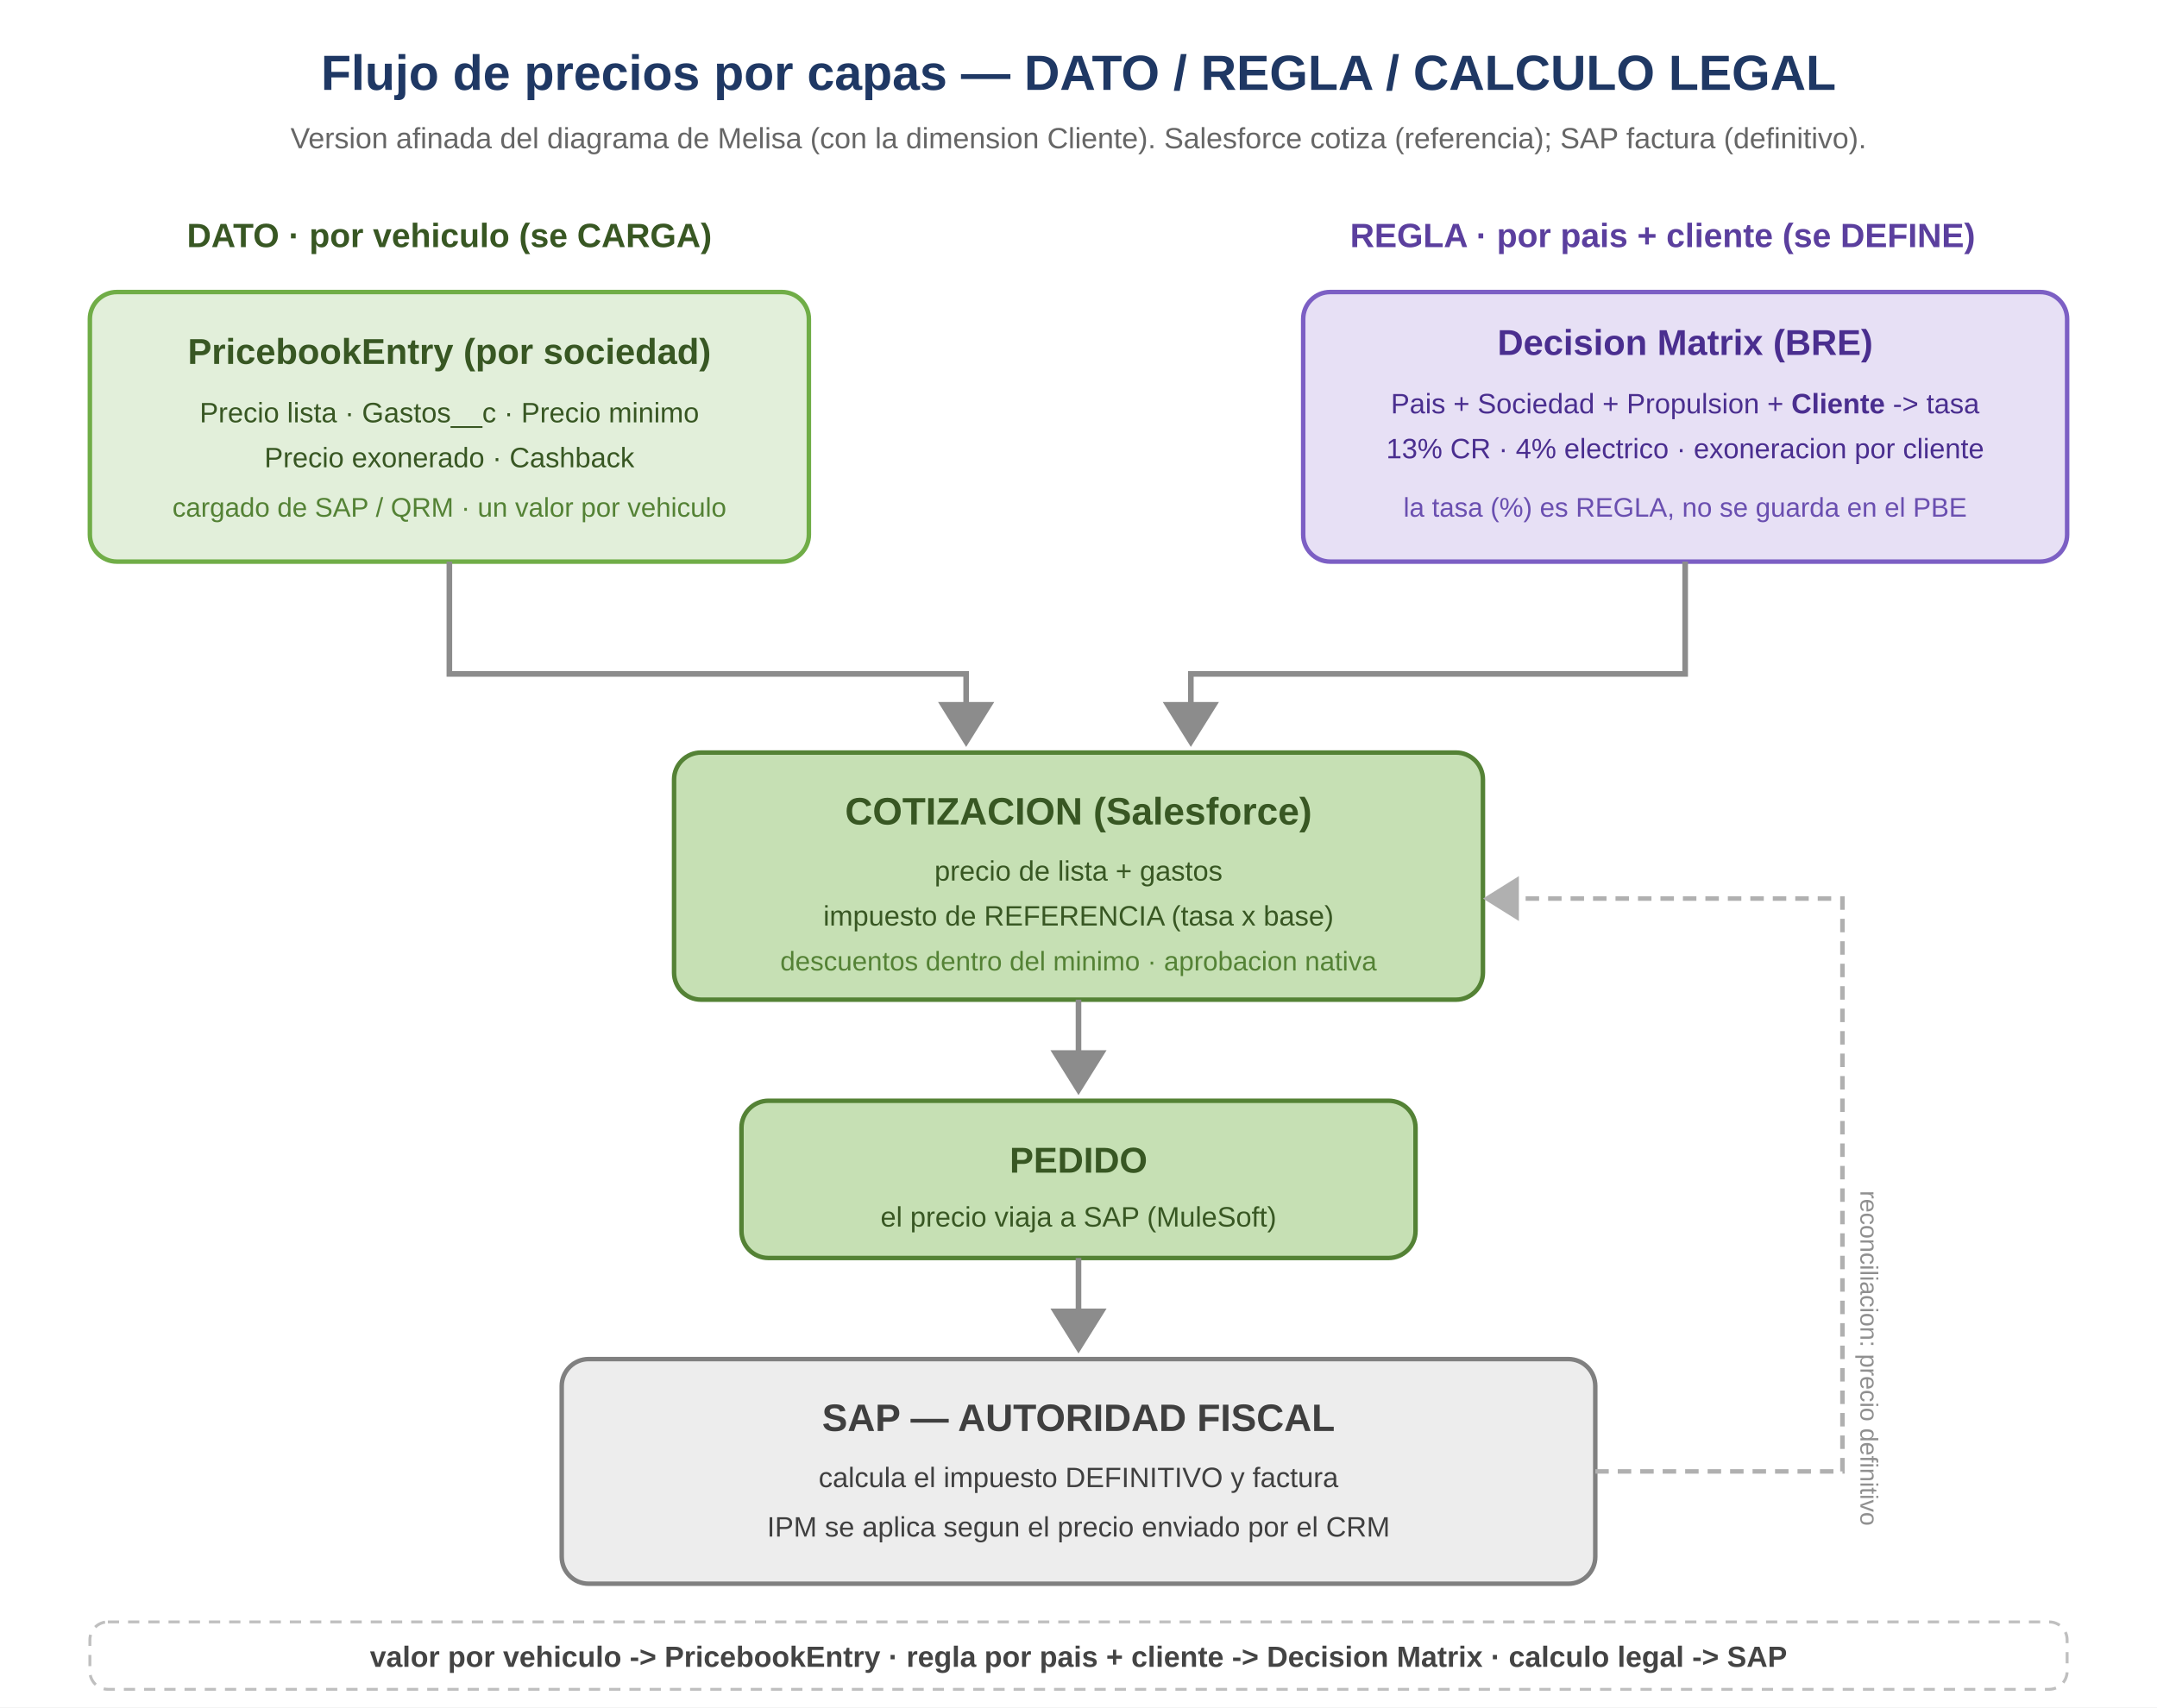
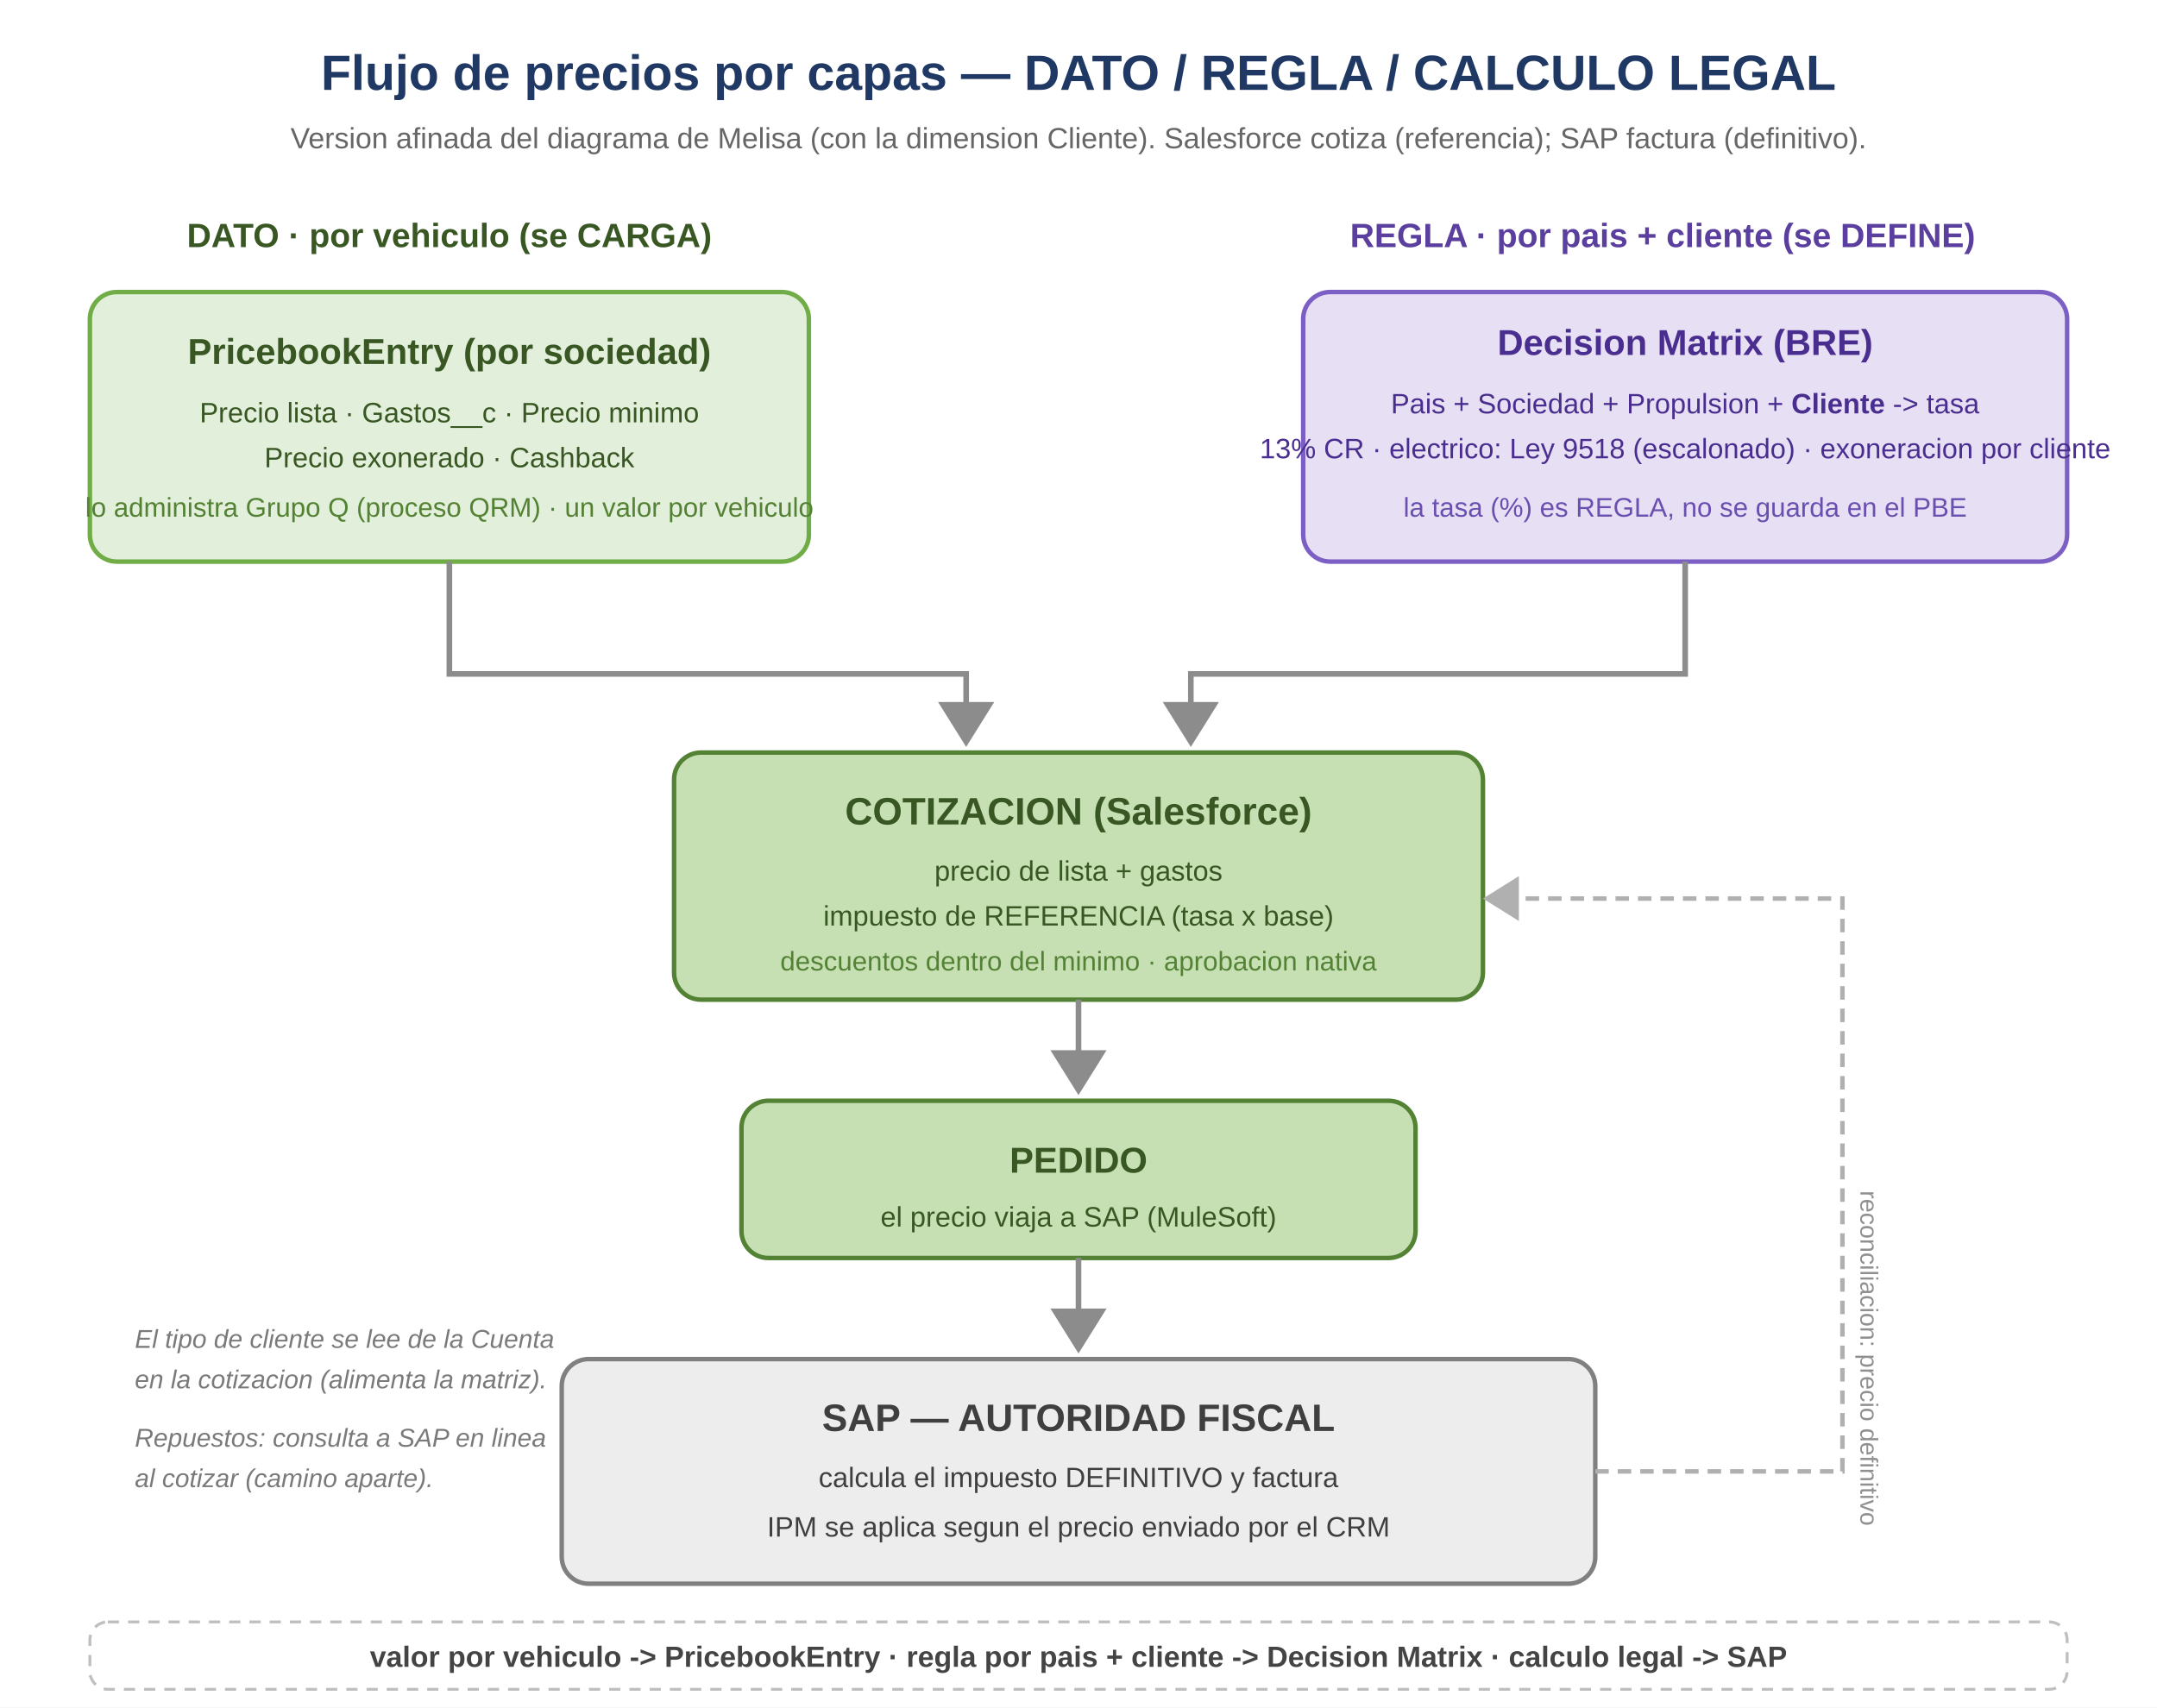
<svg xmlns="http://www.w3.org/2000/svg" width="960" height="760" viewBox="0 0 960 760" font-family="Segoe UI, Arial, sans-serif">
  <rect width="960" height="760" fill="#ffffff" />
  <text x="480" y="40" text-anchor="middle" font-size="22" font-weight="700" fill="#1F3864">Flujo de precios por capas — DATO / REGLA / CALCULO LEGAL</text>
  <text x="480" y="66" text-anchor="middle" font-size="13" fill="#666">Version afinada del diagrama de Melisa (con la dimension Cliente). Salesforce cotiza (referencia); SAP factura (definitivo).</text>
  <text x="200" y="110" text-anchor="middle" font-size="15" font-weight="700" fill="#385723">DATO · por vehiculo (se CARGA)</text>
  <text x="740" y="110" text-anchor="middle" font-size="15" font-weight="700" fill="#5B3F9E">REGLA · por pais + cliente (se DEFINE)</text>
  <rect x="40" y="130" width="320" height="120" rx="12" fill="#E2EFDA" stroke="#70AD47" stroke-width="2" />
  <text x="200" y="162" text-anchor="middle" font-size="16" font-weight="700" fill="#385723">PricebookEntry (por sociedad)</text>
  <text x="200" y="188" text-anchor="middle" font-size="12.5" fill="#385723">Precio lista · Gastos__c · Precio minimo</text>
  <text x="200" y="208" text-anchor="middle" font-size="12.5" fill="#385723">Precio exonerado · Cashback</text>
-   <text x="200" y="230" text-anchor="middle" font-size="12" fill="#548235">cargado de SAP / QRM · un valor por vehiculo</text>
+   <text x="200" y="230" text-anchor="middle" font-size="12" fill="#548235">lo administra Grupo Q (proceso QRM) · un valor por vehiculo</text>
  <rect x="580" y="130" width="340" height="120" rx="12" fill="#E7E0F5" stroke="#7C5FC4" stroke-width="2" />
  <text x="750" y="158" text-anchor="middle" font-size="16" font-weight="700" fill="#4A2E8F">Decision Matrix (BRE)</text>
  <text x="750" y="184" text-anchor="middle" font-size="12.5" fill="#4A2E8F">Pais + Sociedad + Propulsion + <tspan font-weight="700">Cliente</tspan> -&gt; tasa</text>
-   <text x="750" y="204" text-anchor="middle" font-size="12.5" fill="#4A2E8F">13% CR · 4% electrico · exoneracion por cliente</text>
+   <text x="750" y="204" text-anchor="middle" font-size="12.5" fill="#4A2E8F">13% CR · electrico: Ley 9518 (escalonado) · exoneracion por cliente</text>
  <text x="750" y="230" text-anchor="middle" font-size="12" fill="#6A4FB0">la tasa (%) es REGLA, no se guarda en el PBE</text>
  <path d="M200 250 L200 300 L430 300 L430 330" fill="none" stroke="#8C8C8C" stroke-width="2.5" marker-end="url(#a)" />
  <path d="M750 250 L750 300 L530 300 L530 330" fill="none" stroke="#8C8C8C" stroke-width="2.5" marker-end="url(#a)" />
  <rect x="300" y="335" width="360" height="110" rx="12" fill="#C6E0B4" stroke="#548235" stroke-width="2" />
  <text x="480" y="367" text-anchor="middle" font-size="17" font-weight="700" fill="#385723">COTIZACION (Salesforce)</text>
  <text x="480" y="392" text-anchor="middle" font-size="12.5" fill="#385723">precio de lista + gastos</text>
  <text x="480" y="412" text-anchor="middle" font-size="12.5" fill="#385723">impuesto de REFERENCIA (tasa x base)</text>
  <text x="480" y="432" text-anchor="middle" font-size="12" fill="#548235">descuentos dentro del minimo · aprobacion nativa</text>
  <path d="M480 445 L480 485" fill="none" stroke="#8C8C8C" stroke-width="2.5" marker-end="url(#a)" />
  <rect x="330" y="490" width="300" height="70" rx="12" fill="#C6E0B4" stroke="#548235" stroke-width="2" />
  <text x="480" y="522" text-anchor="middle" font-size="16" font-weight="700" fill="#385723">PEDIDO</text>
  <text x="480" y="546" text-anchor="middle" font-size="12.5" fill="#385723">el precio viaja a SAP (MuleSoft)</text>
  <path d="M480 560 L480 600" fill="none" stroke="#8C8C8C" stroke-width="2.5" marker-end="url(#a)" />
  <rect x="250" y="605" width="460" height="100" rx="12" fill="#EDEDED" stroke="#808080" stroke-width="2" />
  <text x="480" y="637" text-anchor="middle" font-size="17" font-weight="700" fill="#3F3F3F">SAP — AUTORIDAD FISCAL</text>
  <text x="480" y="662" text-anchor="middle" font-size="12.5" fill="#3F3F3F">calcula el impuesto DEFINITIVO y factura</text>
  <text x="480" y="684" text-anchor="middle" font-size="12.5" fill="#3F3F3F">IPM se aplica segun el precio enviado por el CRM</text>
  <path d="M710 655 L820 655 L820 400 L662 400" fill="none" stroke="#B0B0B0" stroke-width="2" stroke-dasharray="6 4" marker-end="url(#a2)" />
  <text x="828" y="530" font-size="11" fill="#909090" transform="rotate(90 828 530)">reconciliacion: precio definitivo</text>
+   <text x="60" y="600" font-size="11.5" font-style="italic" fill="#7A7A7A">El tipo de cliente se lee de la Cuenta</text>
+   <text x="60" y="618" font-size="11.5" font-style="italic" fill="#7A7A7A">en la cotizacion (alimenta la matriz).</text>
+   <text x="60" y="644" font-size="11.5" font-style="italic" fill="#7A7A7A">Repuestos: consulta a SAP en linea</text>
+   <text x="60" y="662" font-size="11.5" font-style="italic" fill="#7A7A7A">al cotizar (camino aparte).</text>
  <rect x="40" y="722" width="880" height="30" rx="8" fill="none" stroke="#BFBFBF" stroke-width="1.3" stroke-dasharray="5 4" />
  <text x="480" y="742" text-anchor="middle" font-size="13" font-weight="600" fill="#444">valor por vehiculo -&gt; PricebookEntry   ·   regla por pais + cliente -&gt; Decision Matrix   ·   calculo legal -&gt; SAP</text>
  <defs>
    <marker id="a" markerWidth="10" markerHeight="10" refX="7" refY="5" orient="auto">
      <path d="M0 0 L8 5 L0 10 z" fill="#8C8C8C" />
    </marker>
    <marker id="a2" markerWidth="10" markerHeight="10" refX="7" refY="5" orient="auto">
      <path d="M0 0 L8 5 L0 10 z" fill="#B0B0B0" />
    </marker>
  </defs>
</svg>
